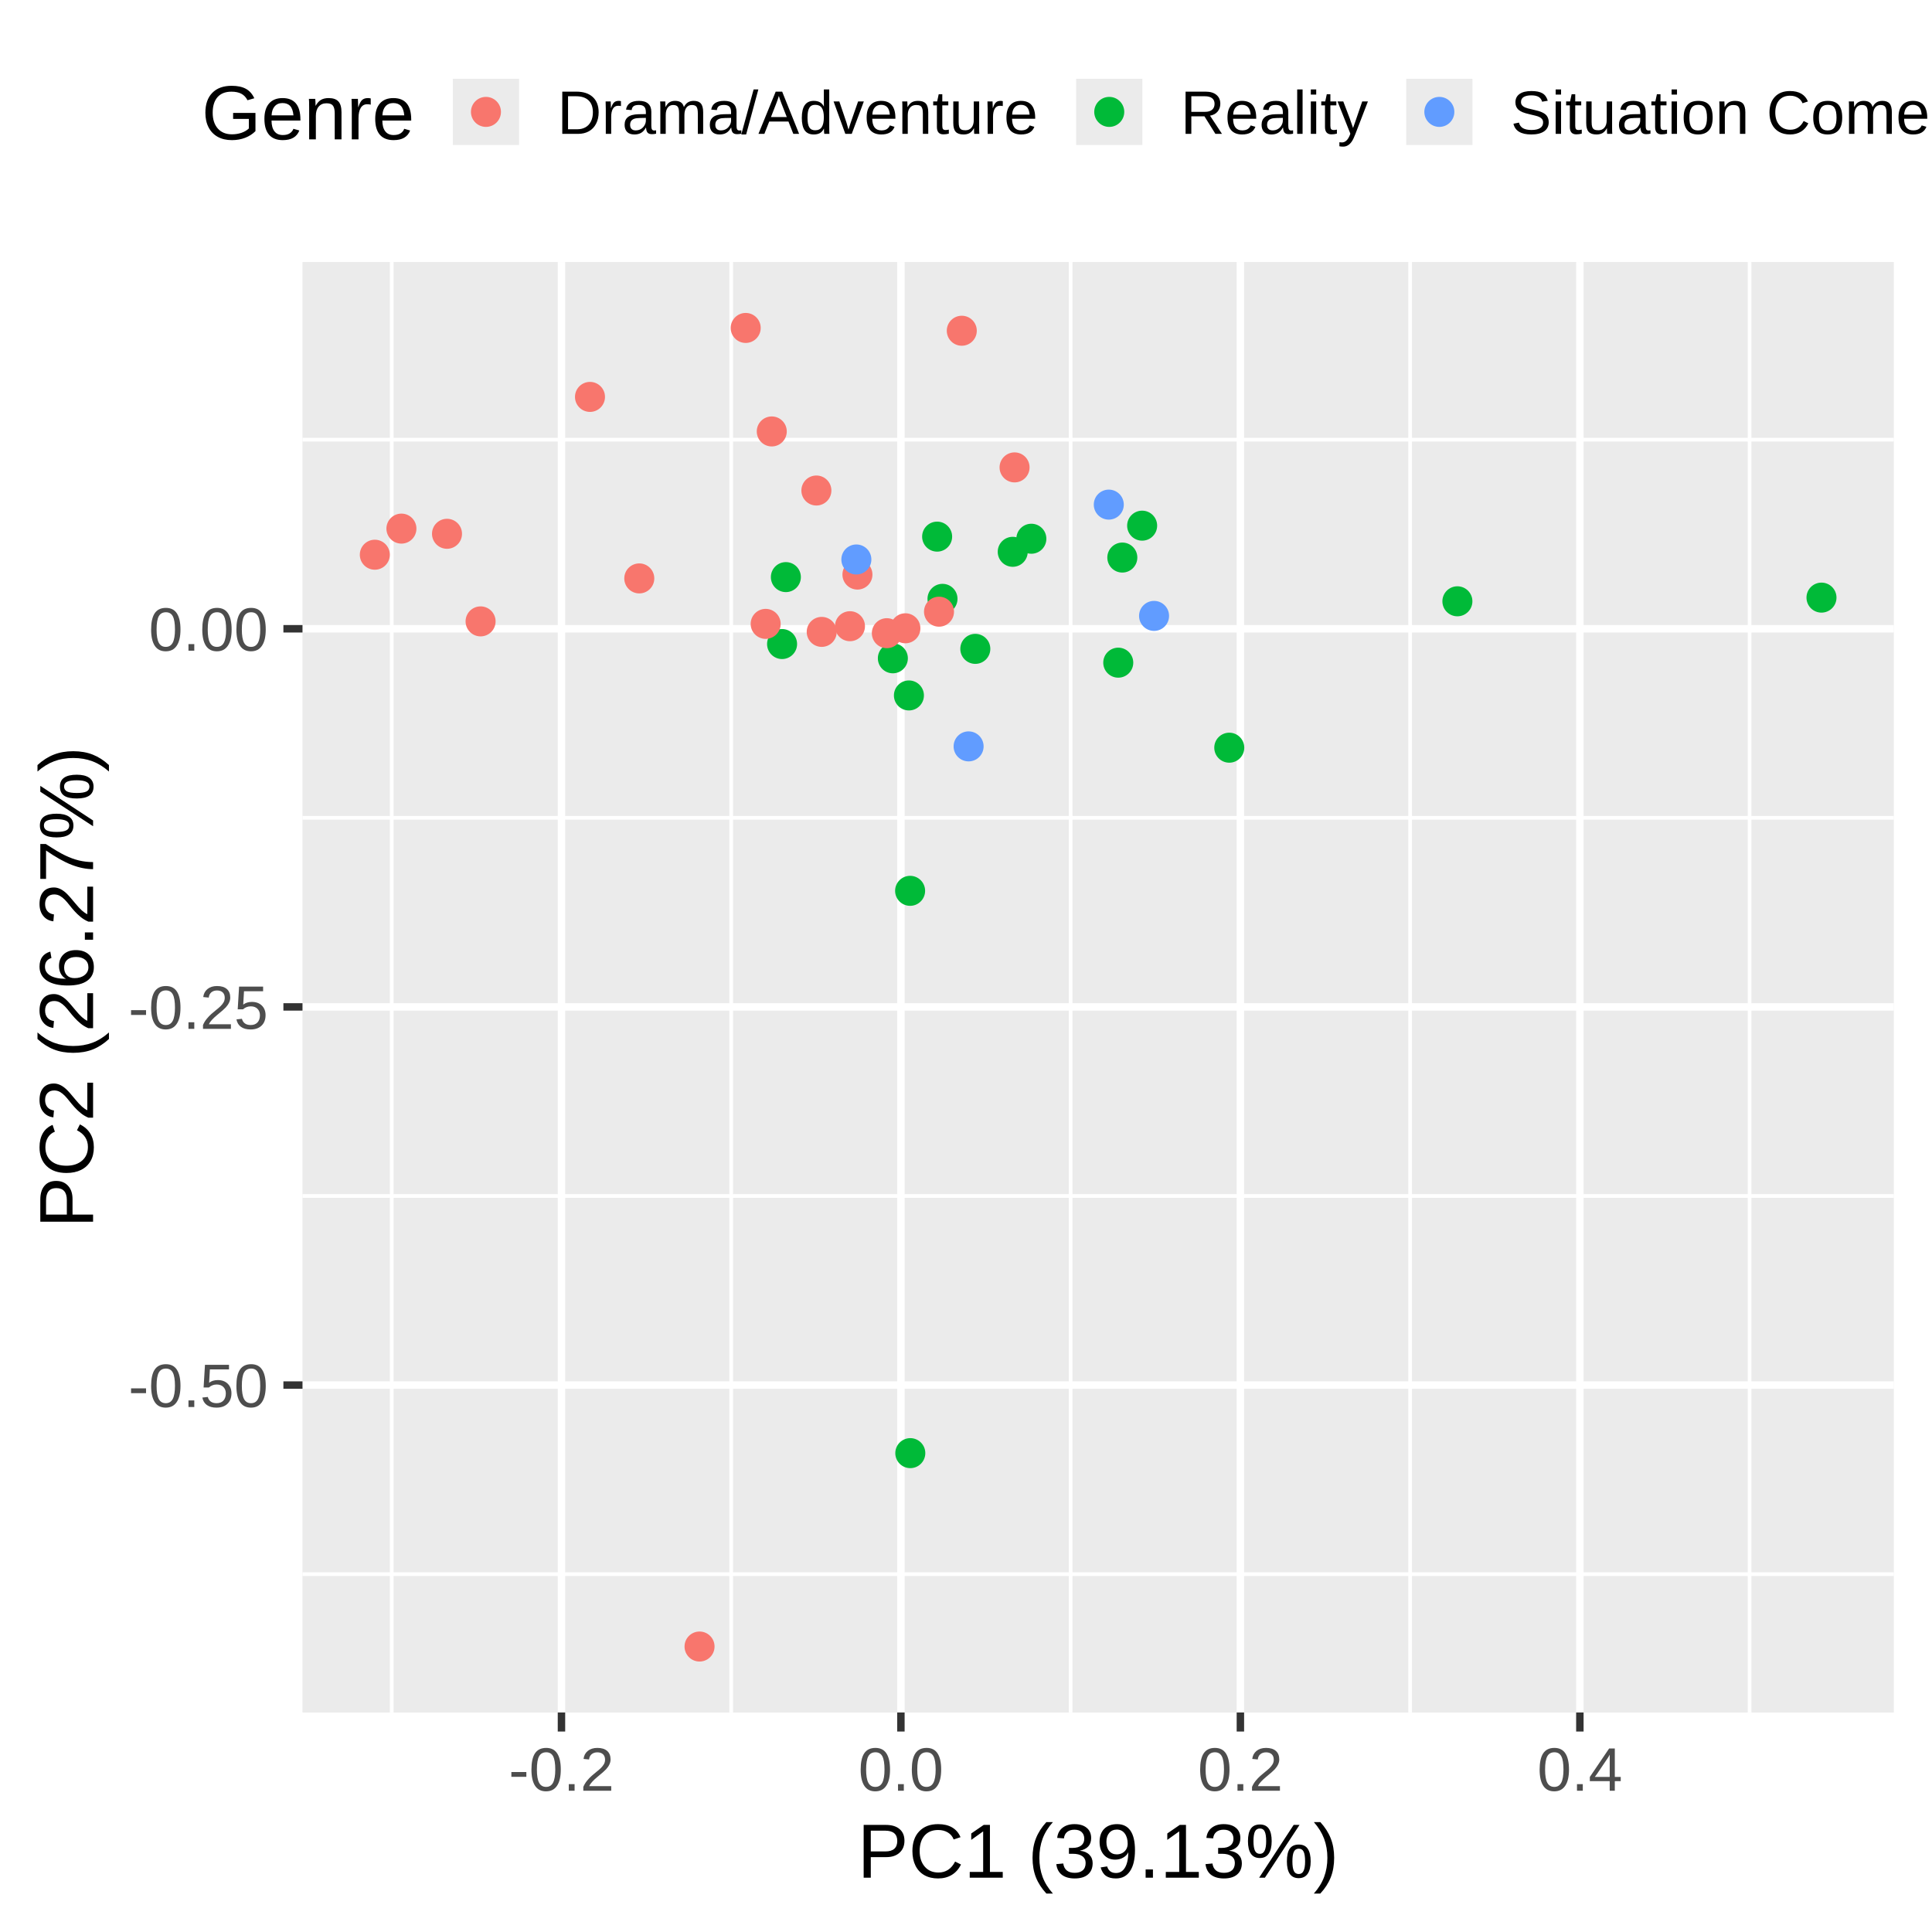
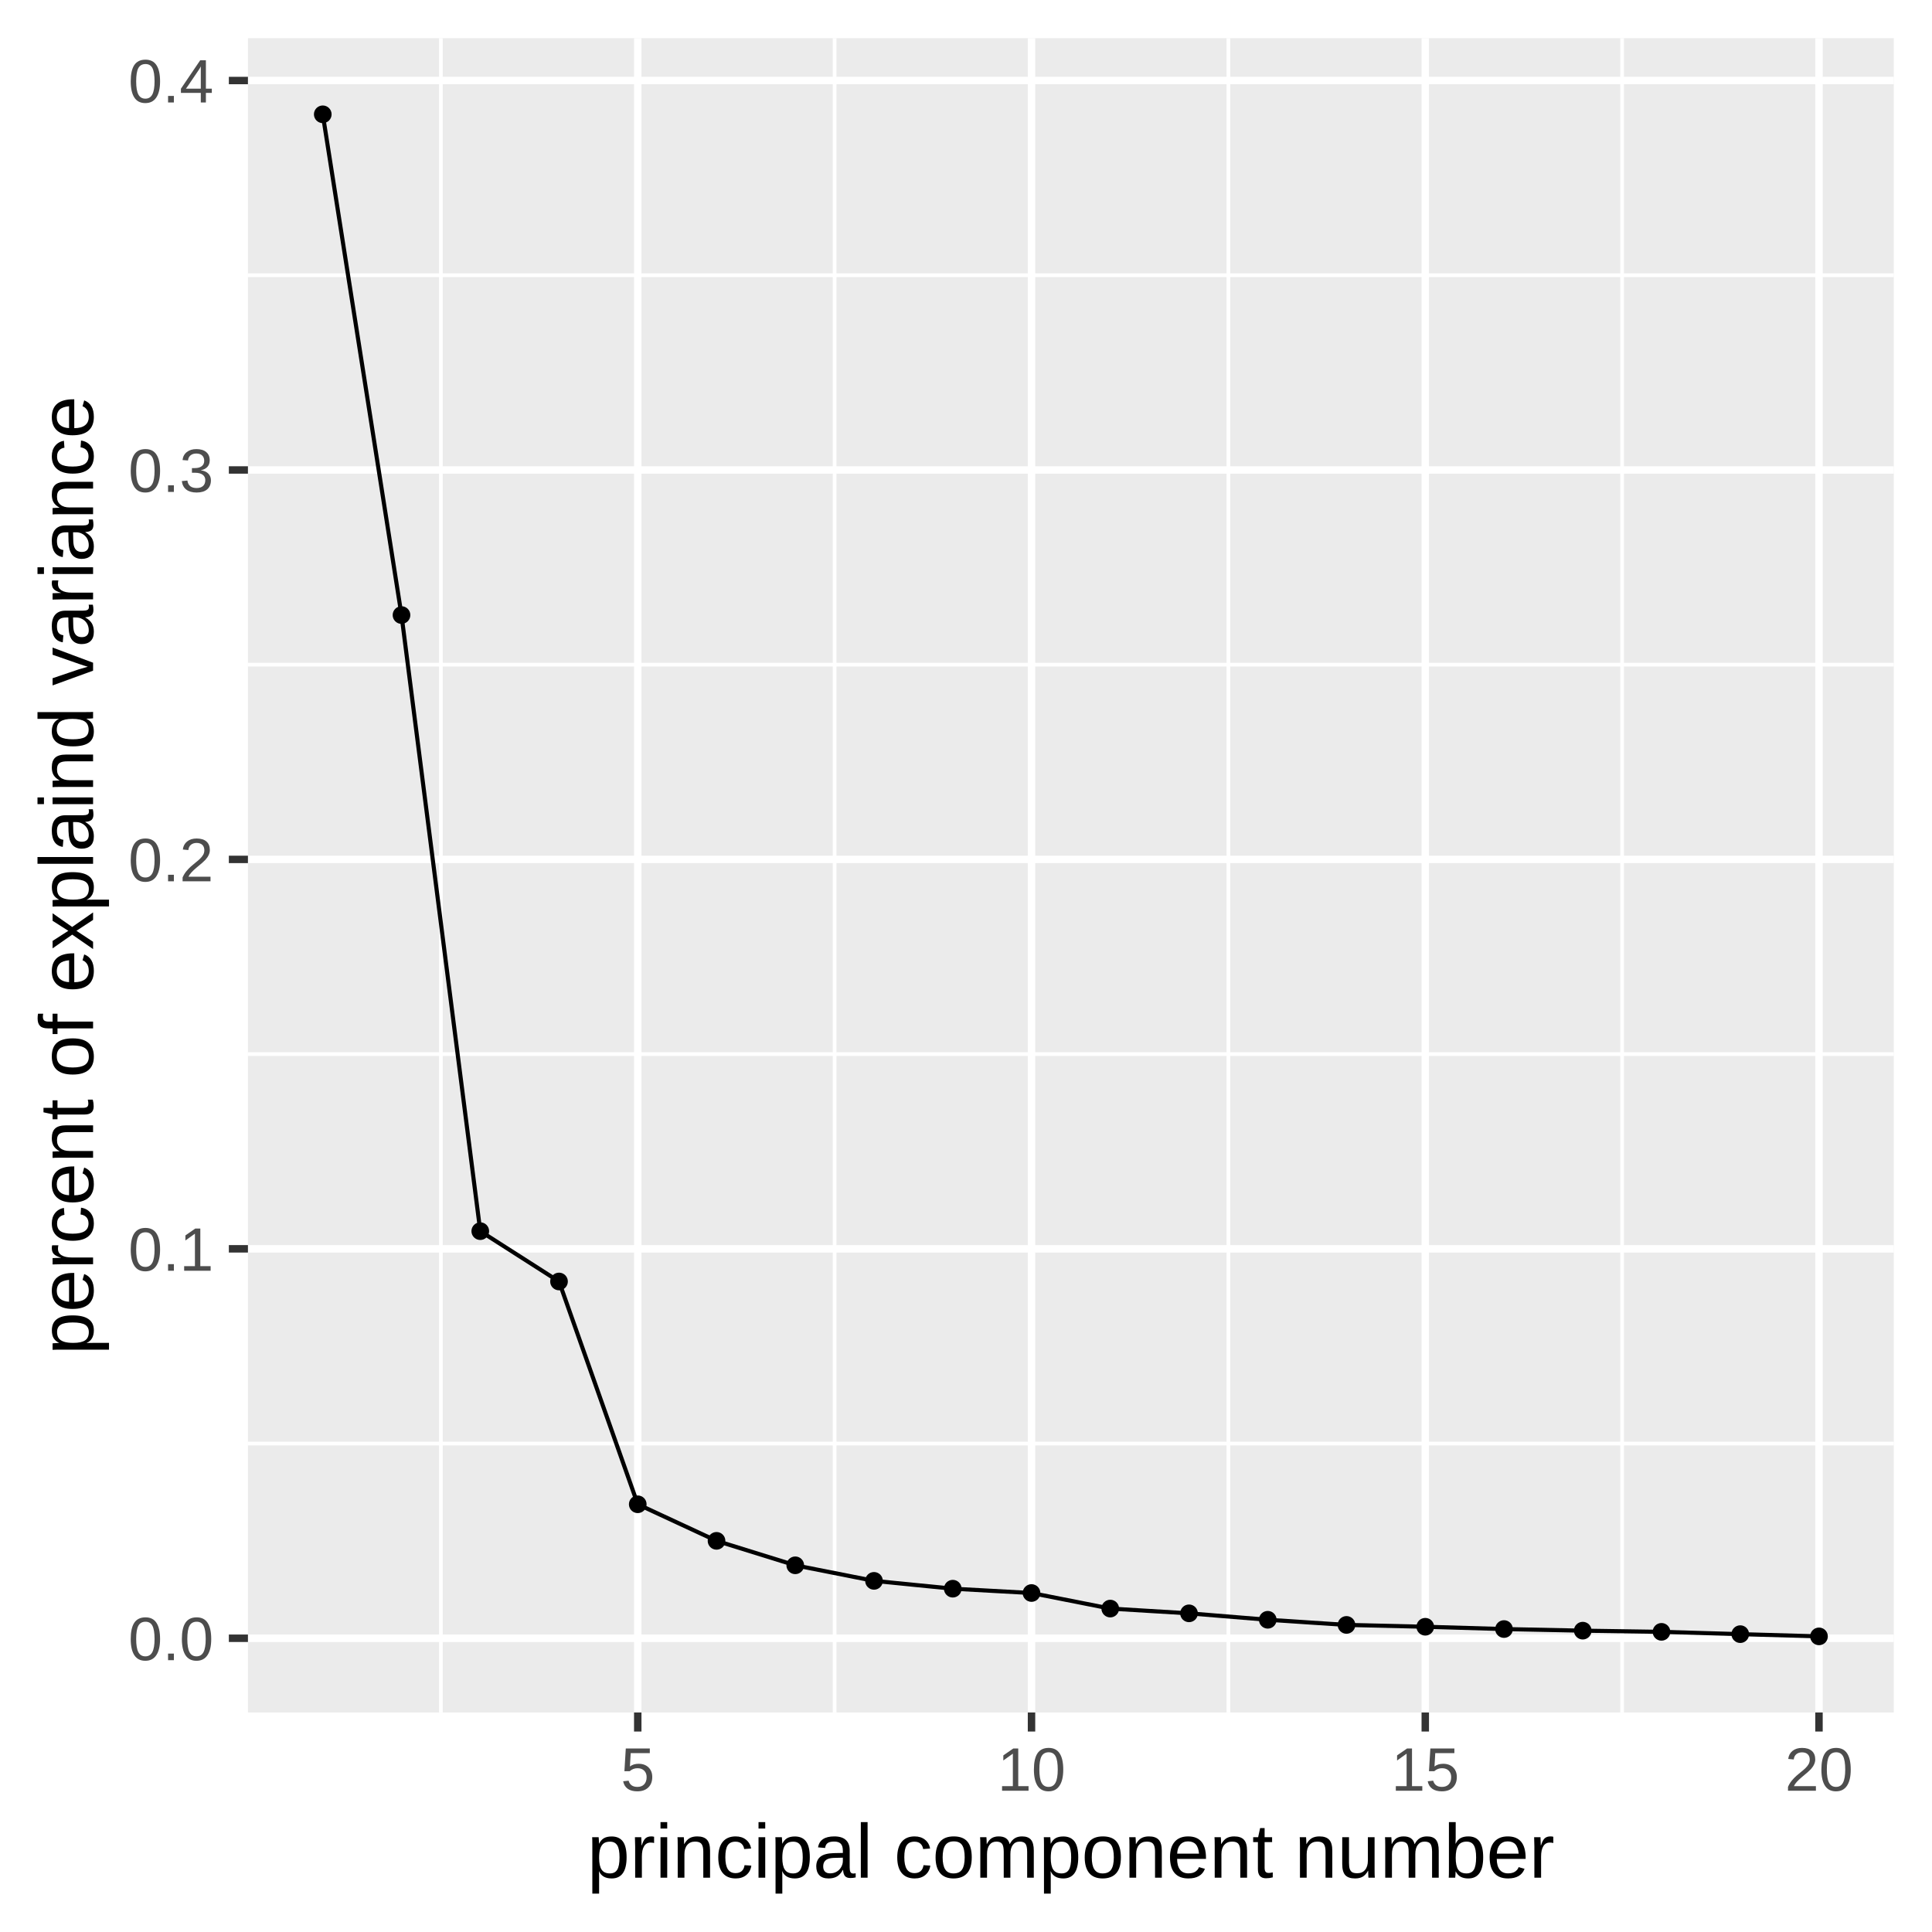
<svg xmlns="http://www.w3.org/2000/svg" class="svglite" width="504.00pt" height="504.00pt" viewBox="0 0 504.00 504.00">
  <defs>
    <style type="text/css">
    .svglite line, .svglite polyline, .svglite polygon, .svglite path, .svglite rect, .svglite circle {
      fill: none;
      stroke: #000000;
      stroke-linecap: round;
      stroke-linejoin: round;
      stroke-miterlimit: 10.00;
    }
    .svglite text {
      white-space: pre;
    }
  </style>
  </defs>
  <rect width="100%" height="100%" style="stroke: none; fill: #FFFFFF;" />
  <defs>
    <clipPath id="cpMC4wMHw1MDQuMDB8MC4wMHw1MDQuMDA=">
      <rect x="0.00" y="0.00" width="504.00" height="504.00" />
    </clipPath>
  </defs>
  <g clip-path="url(#cpMC4wMHw1MDQuMDB8MC4wMHw1MDQuMDA=)">
-     <rect x="0.00" y="-0" width="504.00" height="504.00" style="stroke-width: 1.94; stroke: #FFFFFF; fill: #FFFFFF;" />
+     <rect x="0.00" y="0.00" width="504.00" height="504.00" style="stroke-width: 1.94; stroke: #FFFFFF; fill: #FFFFFF;" />
  </g>
  <defs>
-     <clipPath id="cpNzguOTF8NDk0LjA0fDY4LjM1fDQ0Ni43Mw==">
-       <rect x="78.91" y="68.35" width="415.13" height="378.39" />
+     <clipPath id="cpNjQuNjh8NDk0LjA0fDkuOTZ8NDQ2Ljcz">
+       <rect x="64.68" y="9.96" width="429.35" height="436.77" />
    </clipPath>
  </defs>
-   <g clip-path="url(#cpNzguOTF8NDk0LjA0fDY4LjM1fDQ0Ni43Mw==)">
-     <rect x="78.91" y="68.35" width="415.13" height="378.39" style="stroke-width: 1.94; stroke: none; fill: #EBEBEB;" />
-     <polyline points="78.91,410.64 494.04,410.64 " style="stroke-width: 0.97; stroke: #FFFFFF; stroke-linecap: butt;" />
-     <polyline points="78.91,312.00 494.04,312.00 " style="stroke-width: 0.97; stroke: #FFFFFF; stroke-linecap: butt;" />
-     <polyline points="78.91,213.35 494.04,213.35 " style="stroke-width: 0.97; stroke: #FFFFFF; stroke-linecap: butt;" />
-     <polyline points="78.91,114.70 494.04,114.70 " style="stroke-width: 0.97; stroke: #FFFFFF; stroke-linecap: butt;" />
-     <polyline points="102.19,446.73 102.19,68.35 " style="stroke-width: 0.97; stroke: #FFFFFF; stroke-linecap: butt;" />
-     <polyline points="190.74,446.73 190.74,68.35 " style="stroke-width: 0.97; stroke: #FFFFFF; stroke-linecap: butt;" />
-     <polyline points="279.30,446.73 279.30,68.35 " style="stroke-width: 0.97; stroke: #FFFFFF; stroke-linecap: butt;" />
-     <polyline points="367.86,446.73 367.86,68.35 " style="stroke-width: 0.97; stroke: #FFFFFF; stroke-linecap: butt;" />
-     <polyline points="456.41,446.73 456.41,68.35 " style="stroke-width: 0.97; stroke: #FFFFFF; stroke-linecap: butt;" />
-     <polyline points="78.91,361.32 494.04,361.32 " style="stroke-width: 1.94; stroke: #FFFFFF; stroke-linecap: butt;" />
-     <polyline points="78.91,262.67 494.04,262.67 " style="stroke-width: 1.94; stroke: #FFFFFF; stroke-linecap: butt;" />
-     <polyline points="78.91,164.03 494.04,164.03 " style="stroke-width: 1.94; stroke: #FFFFFF; stroke-linecap: butt;" />
-     <polyline points="146.47,446.73 146.47,68.35 " style="stroke-width: 1.94; stroke: #FFFFFF; stroke-linecap: butt;" />
-     <polyline points="235.02,446.73 235.02,68.35 " style="stroke-width: 1.94; stroke: #FFFFFF; stroke-linecap: butt;" />
-     <polyline points="323.58,446.73 323.58,68.35 " style="stroke-width: 1.94; stroke: #FFFFFF; stroke-linecap: butt;" />
-     <polyline points="412.14,446.73 412.14,68.35 " style="stroke-width: 1.94; stroke: #FFFFFF; stroke-linecap: butt;" />
-     <circle cx="237.47" cy="379.08" r="3.56" style="stroke-width: 0.71; stroke: #00BA38; fill: #00BA38;" />
-     <circle cx="182.49" cy="429.53" r="3.56" style="stroke-width: 0.71; stroke: #F8766D; fill: #F8766D;" />
-     <circle cx="245.87" cy="156.22" r="3.56" style="stroke-width: 0.71; stroke: #00BA38; fill: #00BA38;" />
-     <circle cx="232.92" cy="171.73" r="3.56" style="stroke-width: 0.71; stroke: #00BA38; fill: #00BA38;" />
-     <circle cx="264.19" cy="143.95" r="3.56" style="stroke-width: 0.71; stroke: #00BA38; fill: #00BA38;" />
-     <circle cx="237.42" cy="232.39" r="3.56" style="stroke-width: 0.71; stroke: #00BA38; fill: #00BA38;" />
-     <circle cx="244.47" cy="139.99" r="3.56" style="stroke-width: 0.71; stroke: #00BA38; fill: #00BA38;" />
-     <circle cx="475.17" cy="155.90" r="3.56" style="stroke-width: 0.71; stroke: #00BA38; fill: #00BA38;" />
-     <circle cx="297.95" cy="137.13" r="3.56" style="stroke-width: 0.71; stroke: #00BA38; fill: #00BA38;" />
-     <circle cx="380.19" cy="156.86" r="3.56" style="stroke-width: 0.71; stroke: #00BA38; fill: #00BA38;" />
-     <circle cx="291.72" cy="172.87" r="3.56" style="stroke-width: 0.71; stroke: #00BA38; fill: #00BA38;" />
-     <circle cx="320.68" cy="195.05" r="3.56" style="stroke-width: 0.71; stroke: #00BA38; fill: #00BA38;" />
-     <circle cx="292.78" cy="145.45" r="3.56" style="stroke-width: 0.71; stroke: #00BA38; fill: #00BA38;" />
-     <circle cx="223.68" cy="149.89" r="3.56" style="stroke-width: 0.71; stroke: #F8766D; fill: #F8766D;" />
-     <circle cx="212.97" cy="127.96" r="3.56" style="stroke-width: 0.71; stroke: #F8766D; fill: #F8766D;" />
-     <circle cx="244.96" cy="159.57" r="3.56" style="stroke-width: 0.71; stroke: #F8766D; fill: #F8766D;" />
-     <circle cx="104.72" cy="137.90" r="3.56" style="stroke-width: 0.71; stroke: #F8766D; fill: #F8766D;" />
-     <circle cx="231.35" cy="165.18" r="3.56" style="stroke-width: 0.71; stroke: #F8766D; fill: #F8766D;" />
-     <circle cx="269.05" cy="140.54" r="3.56" style="stroke-width: 0.71; stroke: #00BA38; fill: #00BA38;" />
-     <circle cx="214.36" cy="164.84" r="3.56" style="stroke-width: 0.71; stroke: #F8766D; fill: #F8766D;" />
-     <circle cx="250.90" cy="86.28" r="3.56" style="stroke-width: 0.71; stroke: #F8766D; fill: #F8766D;" />
-     <circle cx="264.67" cy="121.93" r="3.56" style="stroke-width: 0.71; stroke: #F8766D; fill: #F8766D;" />
-     <circle cx="301.06" cy="160.67" r="3.56" style="stroke-width: 0.71; stroke: #619CFF; fill: #619CFF;" />
-     <circle cx="254.43" cy="169.27" r="3.56" style="stroke-width: 0.71; stroke: #00BA38; fill: #00BA38;" />
-     <circle cx="252.68" cy="194.71" r="3.56" style="stroke-width: 0.71; stroke: #619CFF; fill: #619CFF;" />
-     <circle cx="201.33" cy="112.55" r="3.56" style="stroke-width: 0.71; stroke: #F8766D; fill: #F8766D;" />
-     <circle cx="237.11" cy="181.42" r="3.56" style="stroke-width: 0.71; stroke: #00BA38; fill: #00BA38;" />
-     <circle cx="221.73" cy="163.36" r="3.56" style="stroke-width: 0.71; stroke: #F8766D; fill: #F8766D;" />
-     <circle cx="194.53" cy="85.55" r="3.56" style="stroke-width: 0.71; stroke: #F8766D; fill: #F8766D;" />
-     <circle cx="153.91" cy="103.54" r="3.56" style="stroke-width: 0.71; stroke: #F8766D; fill: #F8766D;" />
-     <circle cx="204.02" cy="168.01" r="3.56" style="stroke-width: 0.71; stroke: #00BA38; fill: #00BA38;" />
-     <circle cx="199.74" cy="162.75" r="3.56" style="stroke-width: 0.71; stroke: #F8766D; fill: #F8766D;" />
-     <circle cx="223.40" cy="145.95" r="3.56" style="stroke-width: 0.71; stroke: #619CFF; fill: #619CFF;" />
-     <circle cx="236.19" cy="163.90" r="3.56" style="stroke-width: 0.71; stroke: #F8766D; fill: #F8766D;" />
-     <circle cx="289.25" cy="131.64" r="3.56" style="stroke-width: 0.71; stroke: #619CFF; fill: #619CFF;" />
-     <circle cx="97.78" cy="144.71" r="3.56" style="stroke-width: 0.71; stroke: #F8766D; fill: #F8766D;" />
-     <circle cx="205.01" cy="150.55" r="3.56" style="stroke-width: 0.71; stroke: #00BA38; fill: #00BA38;" />
-     <circle cx="166.77" cy="150.89" r="3.56" style="stroke-width: 0.71; stroke: #F8766D; fill: #F8766D;" />
-     <circle cx="116.61" cy="139.25" r="3.56" style="stroke-width: 0.71; stroke: #F8766D; fill: #F8766D;" />
-     <circle cx="125.37" cy="162.10" r="3.56" style="stroke-width: 0.71; stroke: #F8766D; fill: #F8766D;" />
+   <g clip-path="url(#cpNjQuNjh8NDk0LjA0fDkuOTZ8NDQ2Ljcz)">
+     <rect x="64.68" y="9.96" width="429.35" height="436.77" style="stroke-width: 1.94; stroke: none; fill: #EBEBEB;" />
+     <polyline points="64.68,376.57 494.04,376.57 " style="stroke-width: 0.97; stroke: #FFFFFF; stroke-linecap: butt;" />
+     <polyline points="64.68,274.98 494.04,274.98 " style="stroke-width: 0.97; stroke: #FFFFFF; stroke-linecap: butt;" />
+     <polyline points="64.68,173.39 494.04,173.39 " style="stroke-width: 0.97; stroke: #FFFFFF; stroke-linecap: butt;" />
+     <polyline points="64.68,71.80 494.04,71.80 " style="stroke-width: 0.97; stroke: #FFFFFF; stroke-linecap: butt;" />
+     <polyline points="115.01,446.73 115.01,9.96 " style="stroke-width: 0.97; stroke: #FFFFFF; stroke-linecap: butt;" />
+     <polyline points="217.73,446.73 217.73,9.96 " style="stroke-width: 0.97; stroke: #FFFFFF; stroke-linecap: butt;" />
+     <polyline points="320.45,446.73 320.45,9.96 " style="stroke-width: 0.97; stroke: #FFFFFF; stroke-linecap: butt;" />
+     <polyline points="423.16,446.73 423.16,9.96 " style="stroke-width: 0.97; stroke: #FFFFFF; stroke-linecap: butt;" />
+     <polyline points="64.68,427.37 494.04,427.37 " style="stroke-width: 1.94; stroke: #FFFFFF; stroke-linecap: butt;" />
+     <polyline points="64.68,325.78 494.04,325.78 " style="stroke-width: 1.94; stroke: #FFFFFF; stroke-linecap: butt;" />
+     <polyline points="64.68,224.19 494.04,224.19 " style="stroke-width: 1.94; stroke: #FFFFFF; stroke-linecap: butt;" />
+     <polyline points="64.68,122.60 494.04,122.60 " style="stroke-width: 1.94; stroke: #FFFFFF; stroke-linecap: butt;" />
+     <polyline points="64.68,21.01 494.04,21.01 " style="stroke-width: 1.94; stroke: #FFFFFF; stroke-linecap: butt;" />
+     <polyline points="166.37,446.73 166.37,9.96 " style="stroke-width: 1.94; stroke: #FFFFFF; stroke-linecap: butt;" />
+     <polyline points="269.09,446.73 269.09,9.96 " style="stroke-width: 1.94; stroke: #FFFFFF; stroke-linecap: butt;" />
+     <polyline points="371.81,446.73 371.81,9.96 " style="stroke-width: 1.94; stroke: #FFFFFF; stroke-linecap: butt;" />
+     <polyline points="474.52,446.73 474.52,9.96 " style="stroke-width: 1.94; stroke: #FFFFFF; stroke-linecap: butt;" />
+     <polyline points="84.20,29.82 104.74,160.45 125.29,321.17 145.83,334.30 166.37,392.42 186.92,401.96 207.46,408.34 228.00,412.40 248.55,414.44 269.09,415.57 289.63,419.63 310.18,420.87 330.72,422.55 351.26,423.89 371.81,424.37 392.35,424.97 412.89,425.39 433.43,425.70 453.98,426.30 474.52,426.88 " style="stroke-width: 1.07; stroke-linecap: butt;" />
+     <circle cx="84.20" cy="29.82" r="1.95" style="stroke-width: 0.71; fill: #000000;" />
+     <circle cx="104.74" cy="160.45" r="1.95" style="stroke-width: 0.71; fill: #000000;" />
+     <circle cx="125.29" cy="321.17" r="1.95" style="stroke-width: 0.71; fill: #000000;" />
+     <circle cx="145.83" cy="334.30" r="1.95" style="stroke-width: 0.71; fill: #000000;" />
+     <circle cx="166.37" cy="392.42" r="1.95" style="stroke-width: 0.71; fill: #000000;" />
+     <circle cx="186.92" cy="401.96" r="1.95" style="stroke-width: 0.71; fill: #000000;" />
+     <circle cx="207.46" cy="408.34" r="1.95" style="stroke-width: 0.71; fill: #000000;" />
+     <circle cx="228.00" cy="412.40" r="1.95" style="stroke-width: 0.71; fill: #000000;" />
+     <circle cx="248.55" cy="414.44" r="1.95" style="stroke-width: 0.71; fill: #000000;" />
+     <circle cx="269.09" cy="415.57" r="1.95" style="stroke-width: 0.71; fill: #000000;" />
+     <circle cx="289.63" cy="419.63" r="1.95" style="stroke-width: 0.71; fill: #000000;" />
+     <circle cx="310.18" cy="420.87" r="1.95" style="stroke-width: 0.71; fill: #000000;" />
+     <circle cx="330.72" cy="422.55" r="1.95" style="stroke-width: 0.71; fill: #000000;" />
+     <circle cx="351.26" cy="423.89" r="1.95" style="stroke-width: 0.71; fill: #000000;" />
+     <circle cx="371.81" cy="424.37" r="1.95" style="stroke-width: 0.71; fill: #000000;" />
+     <circle cx="392.35" cy="424.97" r="1.95" style="stroke-width: 0.71; fill: #000000;" />
+     <circle cx="412.89" cy="425.39" r="1.95" style="stroke-width: 0.71; fill: #000000;" />
+     <circle cx="433.43" cy="425.70" r="1.95" style="stroke-width: 0.71; fill: #000000;" />
+     <circle cx="453.98" cy="426.30" r="1.95" style="stroke-width: 0.71; fill: #000000;" />
+     <circle cx="474.52" cy="426.88" r="1.95" style="stroke-width: 0.71; fill: #000000;" />
  </g>
  <g clip-path="url(#cpMC4wMHw1MDQuMDB8MC4wMHw1MDQuMDA=)">
-     <text x="69.94" y="367.05" text-anchor="end" style="font-size: 16.00px;fill: #4D4D4D; font-family: &quot;Arial&quot;;" textLength="36.47px" lengthAdjust="spacingAndGlyphs">-0.50</text>
-     <text x="69.94" y="268.40" text-anchor="end" style="font-size: 16.00px;fill: #4D4D4D; font-family: &quot;Arial&quot;;" textLength="36.47px" lengthAdjust="spacingAndGlyphs">-0.25</text>
-     <text x="69.94" y="169.75" text-anchor="end" style="font-size: 16.00px;fill: #4D4D4D; font-family: &quot;Arial&quot;;" textLength="31.14px" lengthAdjust="spacingAndGlyphs">0.00</text>
-     <polyline points="73.93,361.32 78.91,361.32 " style="stroke-width: 1.94; stroke: #333333; stroke-linecap: butt;" />
-     <polyline points="73.93,262.67 78.91,262.67 " style="stroke-width: 1.94; stroke: #333333; stroke-linecap: butt;" />
-     <polyline points="73.93,164.03 78.91,164.03 " style="stroke-width: 1.94; stroke: #333333; stroke-linecap: butt;" />
-     <polyline points="146.47,451.71 146.47,446.73 " style="stroke-width: 1.94; stroke: #333333; stroke-linecap: butt;" />
-     <polyline points="235.02,451.71 235.02,446.73 " style="stroke-width: 1.94; stroke: #333333; stroke-linecap: butt;" />
-     <polyline points="323.58,451.71 323.58,446.73 " style="stroke-width: 1.94; stroke: #333333; stroke-linecap: butt;" />
-     <polyline points="412.14,451.71 412.14,446.73 " style="stroke-width: 1.94; stroke: #333333; stroke-linecap: butt;" />
-     <text x="146.47" y="467.15" text-anchor="middle" style="font-size: 16.00px;fill: #4D4D4D; font-family: &quot;Arial&quot;;" textLength="27.57px" lengthAdjust="spacingAndGlyphs">-0.2</text>
-     <text x="235.02" y="467.15" text-anchor="middle" style="font-size: 16.00px;fill: #4D4D4D; font-family: &quot;Arial&quot;;" textLength="22.24px" lengthAdjust="spacingAndGlyphs">0.0</text>
-     <text x="323.58" y="467.15" text-anchor="middle" style="font-size: 16.00px;fill: #4D4D4D; font-family: &quot;Arial&quot;;" textLength="22.24px" lengthAdjust="spacingAndGlyphs">0.2</text>
-     <text x="412.14" y="467.15" text-anchor="middle" style="font-size: 16.00px;fill: #4D4D4D; font-family: &quot;Arial&quot;;" textLength="22.24px" lengthAdjust="spacingAndGlyphs">0.4</text>
-     <text x="286.47" y="489.83" text-anchor="middle" style="font-size: 20.00px; font-family: &quot;Arial&quot;;" textLength="125.63px" lengthAdjust="spacingAndGlyphs">PC1 (39.13%)</text>
-     <text transform="translate(24.28,257.54) rotate(-90)" text-anchor="middle" style="font-size: 20.00px; font-family: &quot;Arial&quot;;" textLength="125.63px" lengthAdjust="spacingAndGlyphs">PC2 (26.27%)</text>
-     <rect x="42.62" y="9.96" width="487.72" height="38.46" style="stroke-width: 1.94; stroke: none; fill: #FFFFFF;" />
-     <text x="52.58" y="36.35" style="font-size: 20.00px; font-family: &quot;Arial&quot;;" textLength="55.59px" lengthAdjust="spacingAndGlyphs">Genre</text>
-     <rect x="118.13" y="20.55" width="17.28" height="17.28" style="stroke-width: 1.94; stroke: none; fill: #EBEBEB;" />
-     <circle cx="126.77" cy="29.19" r="3.56" style="stroke-width: 0.71; stroke: #F8766D; fill: #F8766D;" />
-     <rect x="280.73" y="20.55" width="17.28" height="17.28" style="stroke-width: 1.94; stroke: none; fill: #EBEBEB;" />
-     <circle cx="289.37" cy="29.19" r="3.56" style="stroke-width: 0.71; stroke: #00BA38; fill: #00BA38;" />
-     <rect x="366.84" y="20.55" width="17.28" height="17.28" style="stroke-width: 1.94; stroke: none; fill: #EBEBEB;" />
-     <circle cx="375.48" cy="29.19" r="3.56" style="stroke-width: 0.71; stroke: #619CFF; fill: #619CFF;" />
-     <text x="145.37" y="34.92" style="font-size: 16.00px; font-family: &quot;Arial&quot;;" textLength="125.39px" lengthAdjust="spacingAndGlyphs">Drama/Adventure</text>
-     <text x="307.97" y="34.92" style="font-size: 16.00px; font-family: &quot;Arial&quot;;" textLength="48.91px" lengthAdjust="spacingAndGlyphs">Reality</text>
-     <text x="394.08" y="34.92" style="font-size: 16.00px; font-family: &quot;Arial&quot;;" textLength="126.29px" lengthAdjust="spacingAndGlyphs">Situation Comedy</text>
+     <text x="55.72" y="433.09" text-anchor="end" style="font-size: 16.00px;fill: #4D4D4D; font-family: &quot;Arial&quot;;" textLength="22.24px" lengthAdjust="spacingAndGlyphs">0.0</text>
+     <text x="55.72" y="331.50" text-anchor="end" style="font-size: 16.00px;fill: #4D4D4D; font-family: &quot;Arial&quot;;" textLength="22.24px" lengthAdjust="spacingAndGlyphs">0.1</text>
+     <text x="55.72" y="229.91" text-anchor="end" style="font-size: 16.00px;fill: #4D4D4D; font-family: &quot;Arial&quot;;" textLength="22.24px" lengthAdjust="spacingAndGlyphs">0.2</text>
+     <text x="55.72" y="128.33" text-anchor="end" style="font-size: 16.00px;fill: #4D4D4D; font-family: &quot;Arial&quot;;" textLength="22.24px" lengthAdjust="spacingAndGlyphs">0.3</text>
+     <text x="55.72" y="26.74" text-anchor="end" style="font-size: 16.00px;fill: #4D4D4D; font-family: &quot;Arial&quot;;" textLength="22.24px" lengthAdjust="spacingAndGlyphs">0.4</text>
+     <polyline points="59.70,427.37 64.68,427.37 " style="stroke-width: 1.94; stroke: #333333; stroke-linecap: butt;" />
+     <polyline points="59.70,325.78 64.68,325.78 " style="stroke-width: 1.94; stroke: #333333; stroke-linecap: butt;" />
+     <polyline points="59.70,224.19 64.68,224.19 " style="stroke-width: 1.94; stroke: #333333; stroke-linecap: butt;" />
+     <polyline points="59.70,122.60 64.68,122.60 " style="stroke-width: 1.94; stroke: #333333; stroke-linecap: butt;" />
+     <polyline points="59.70,21.01 64.68,21.01 " style="stroke-width: 1.94; stroke: #333333; stroke-linecap: butt;" />
+     <polyline points="166.37,451.71 166.37,446.73 " style="stroke-width: 1.94; stroke: #333333; stroke-linecap: butt;" />
+     <polyline points="269.09,451.71 269.09,446.73 " style="stroke-width: 1.94; stroke: #333333; stroke-linecap: butt;" />
+     <polyline points="371.81,451.71 371.81,446.73 " style="stroke-width: 1.94; stroke: #333333; stroke-linecap: butt;" />
+     <polyline points="474.52,451.71 474.52,446.73 " style="stroke-width: 1.94; stroke: #333333; stroke-linecap: butt;" />
+     <text x="166.37" y="467.15" text-anchor="middle" style="font-size: 16.00px;fill: #4D4D4D; font-family: &quot;Arial&quot;;" textLength="8.90px" lengthAdjust="spacingAndGlyphs">5</text>
+     <text x="269.09" y="467.15" text-anchor="middle" style="font-size: 16.00px;fill: #4D4D4D; font-family: &quot;Arial&quot;;" textLength="17.80px" lengthAdjust="spacingAndGlyphs">10</text>
+     <text x="371.81" y="467.15" text-anchor="middle" style="font-size: 16.00px;fill: #4D4D4D; font-family: &quot;Arial&quot;;" textLength="17.80px" lengthAdjust="spacingAndGlyphs">15</text>
+     <text x="474.52" y="467.15" text-anchor="middle" style="font-size: 16.00px;fill: #4D4D4D; font-family: &quot;Arial&quot;;" textLength="17.80px" lengthAdjust="spacingAndGlyphs">20</text>
+     <text x="279.36" y="489.83" text-anchor="middle" style="font-size: 20.00px; font-family: &quot;Arial&quot;;" textLength="252.38px" lengthAdjust="spacingAndGlyphs">principal component number</text>
+     <text transform="translate(24.28,228.35) rotate(-90)" text-anchor="middle" style="font-size: 20.00px; font-family: &quot;Arial&quot;;" textLength="250.18px" lengthAdjust="spacingAndGlyphs">percent of explaind variance</text>
  </g>
</svg>
